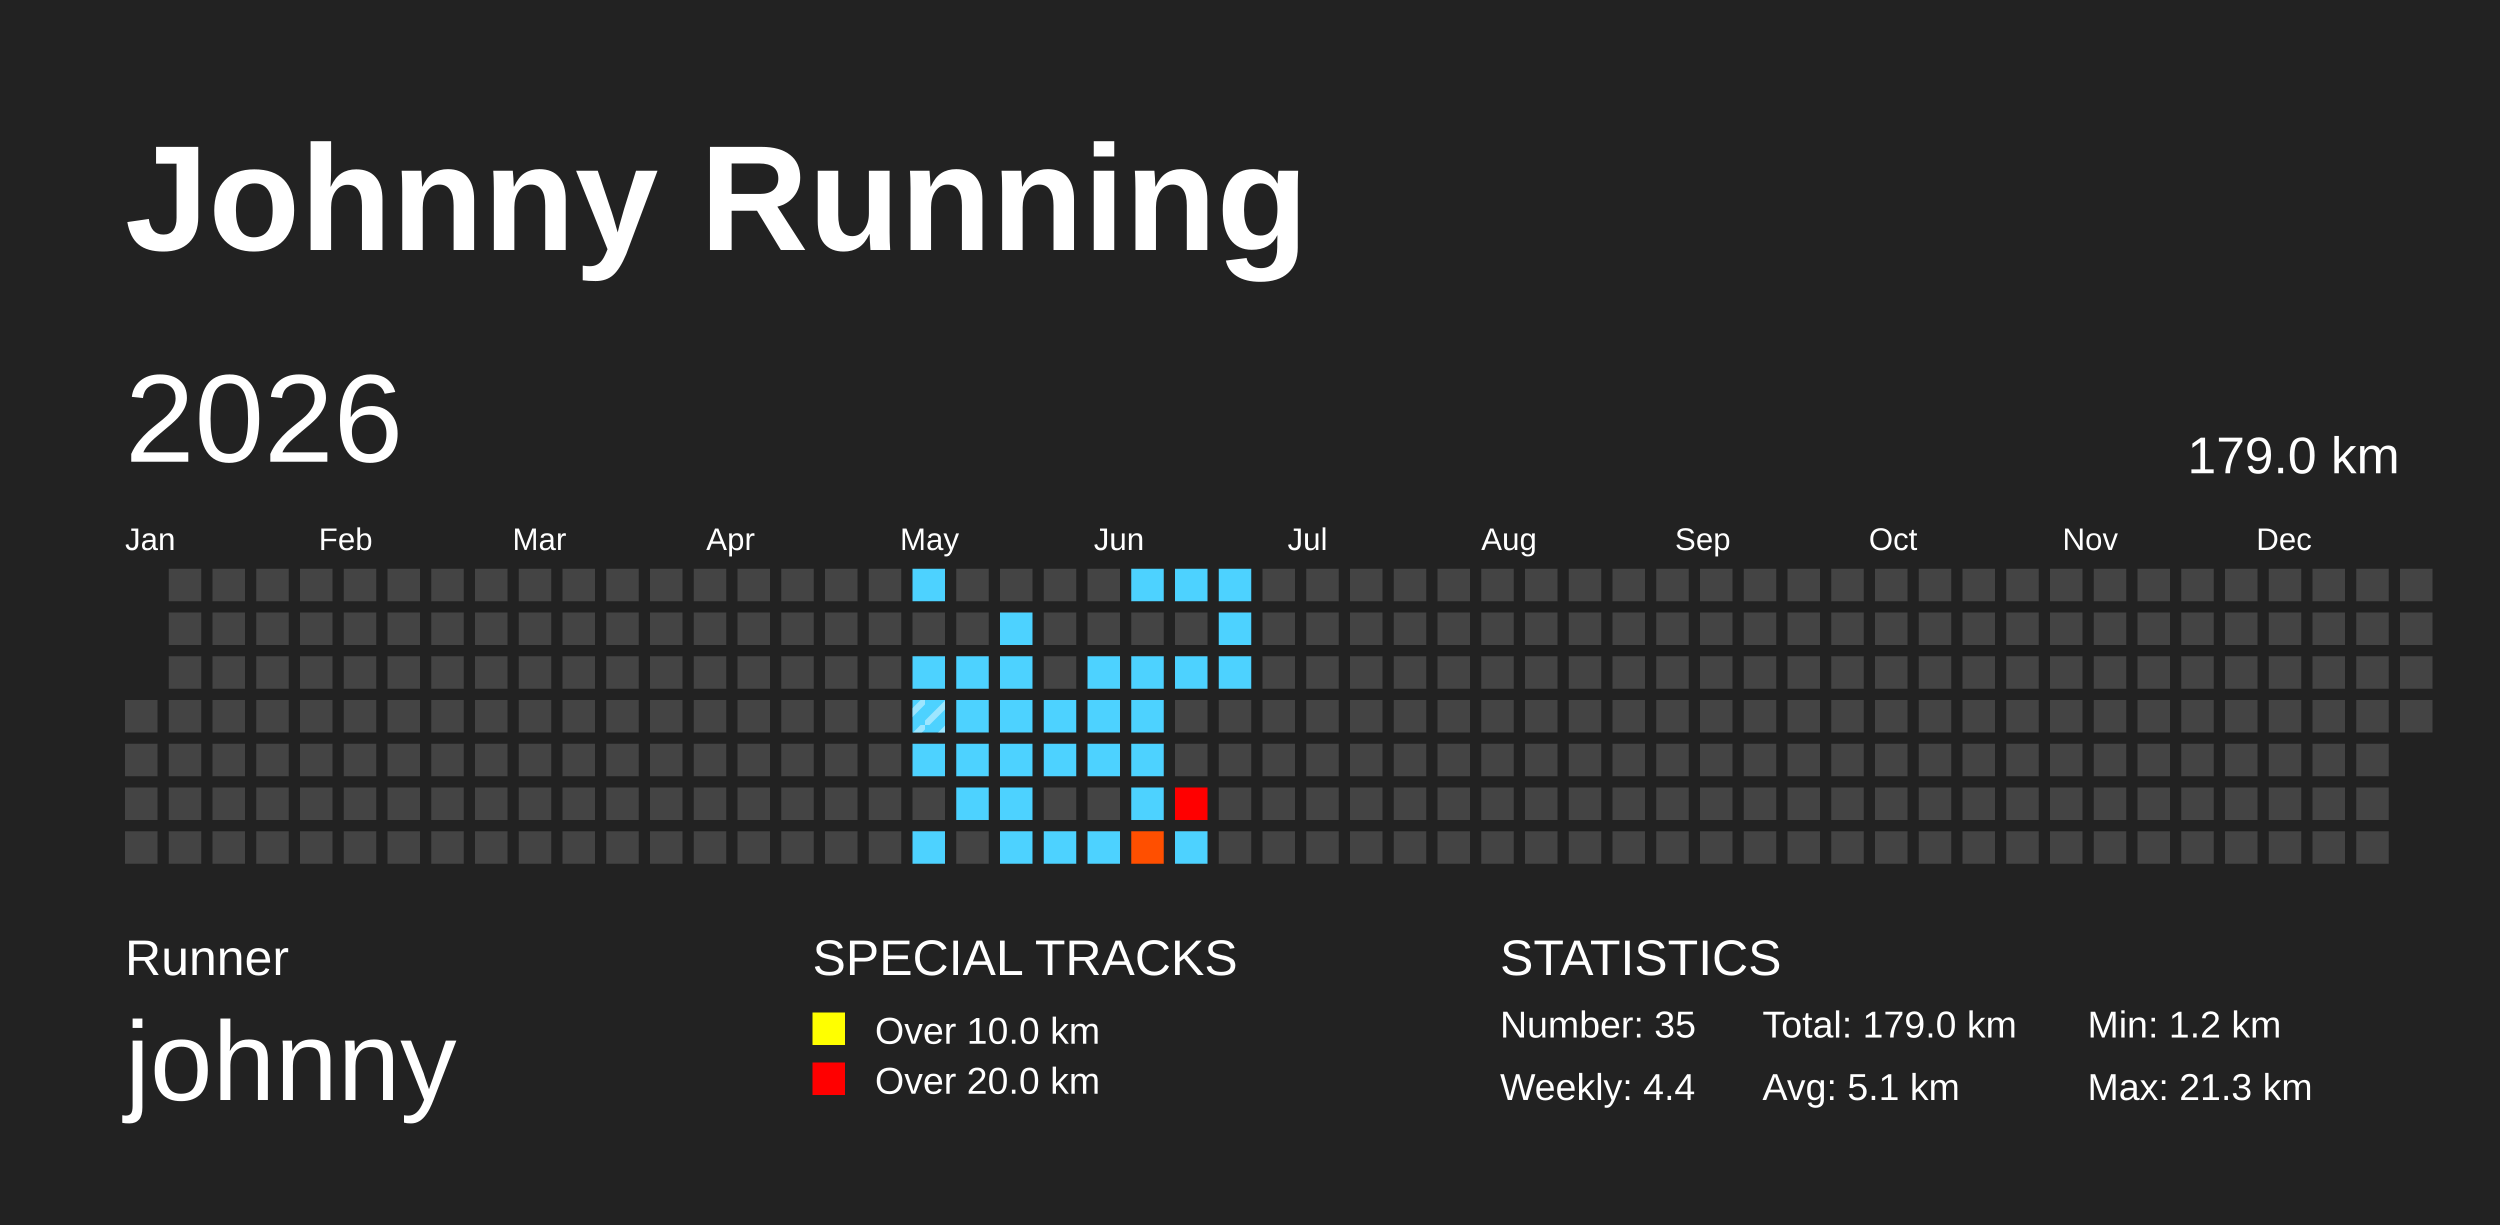
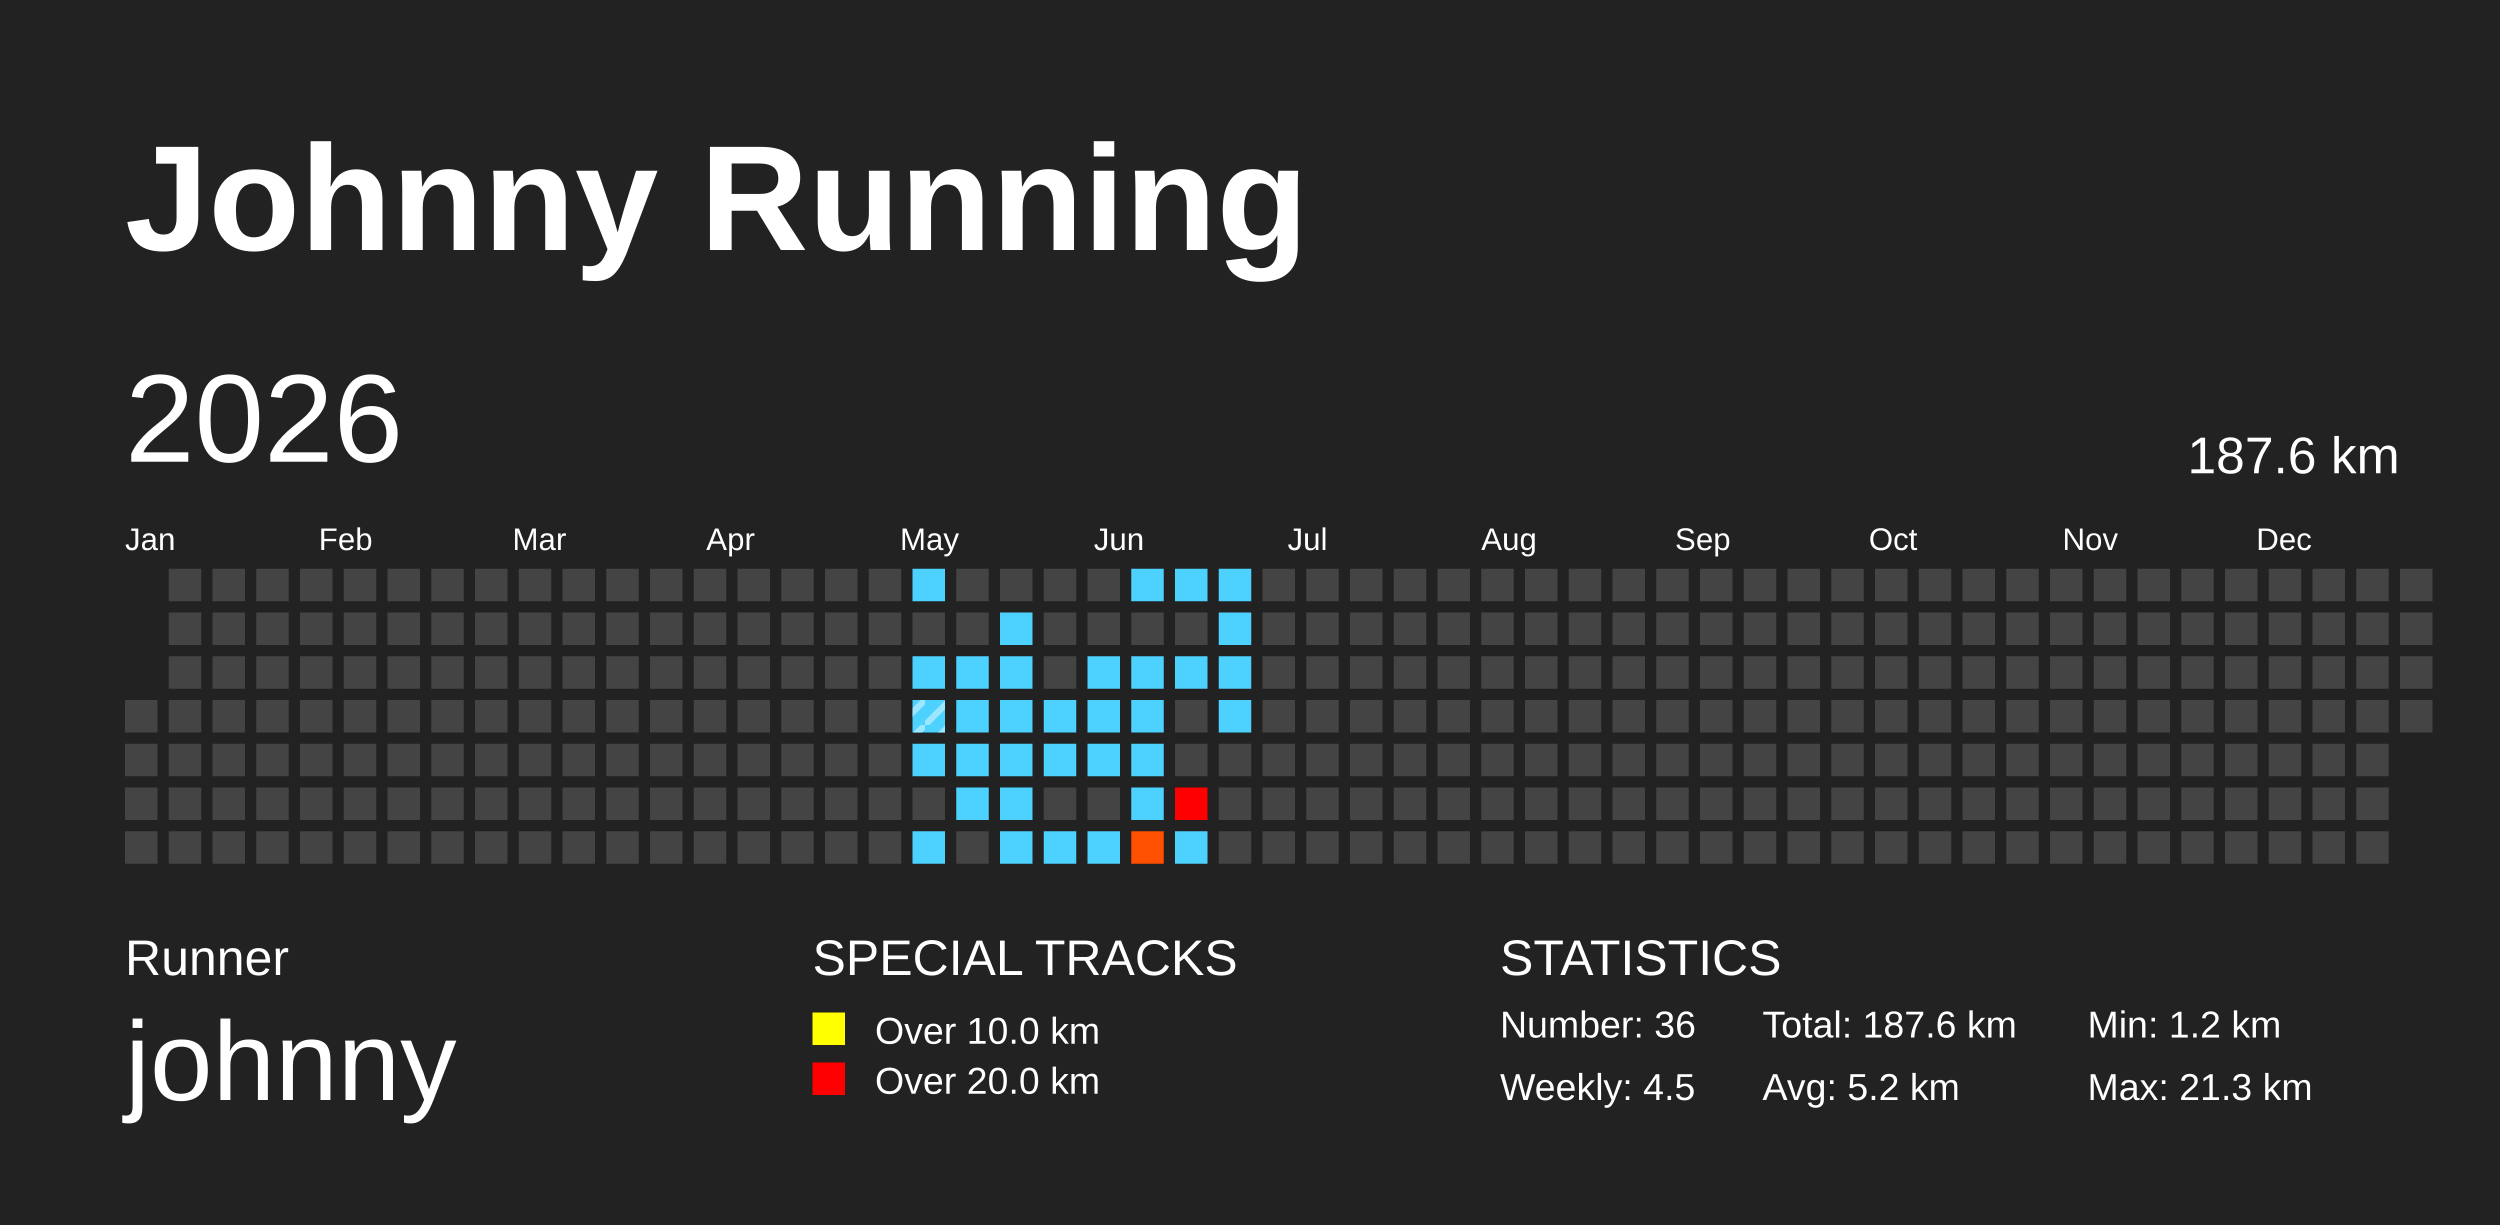
<svg xmlns="http://www.w3.org/2000/svg" baseProfile="full" height="98mm" version="1.1" viewBox="0,0,200,98" width="200mm">
  <defs>
    <pattern height="2" id="indoor-stripe" patternUnits="userSpaceOnUse" width="2">
      <line stroke="white" stroke-opacity="0.45" stroke-width="0.5" x1="0" x2="2" y1="2" y2="0" />
    </pattern>
  </defs>
  <rect fill="#222222" height="98" width="200" x="0" y="0" />
  <text fill="#FFFFFF" style="font-size:12px; font-family:Arial; font-weight:bold;" x="10" y="20">Johnny Running</text>
  <text fill="#FFFFFF" style="font-size:4px; font-family:Arial" x="10" y="78">Runner</text>
  <text fill="#FFFFFF" style="font-size:9px; font-family:Arial" x="10" y="88">johnny</text>
  <text fill="#FFFFFF" style="font-size:4px; font-family:Arial" x="65" y="78">SPECIAL TRACKS</text>
  <rect fill="yellow" height="2.6" width="2.6" x="65" y="81" />
  <text fill="#FFFFFF" style="font-size:3px; font-family:Arial" x="70" y="83.5">Over 10.0 km</text>
  <rect fill="red" height="2.6" width="2.6" x="65" y="85" />
  <text fill="#FFFFFF" style="font-size:3px; font-family:Arial" x="70" y="87.5">Over 20.0 km</text>
  <text fill="#FFFFFF" style="font-size:4px; font-family:Arial" x="120" y="78">STATISTICS</text>
-   <text fill="#FFFFFF" style="font-size:3px; font-family:Arial" x="120" y="83">Number: 35</text>
-   <text fill="#FFFFFF" style="font-size:3px; font-family:Arial" x="120" y="88">Weekly: 4.4</text>
-   <text fill="#FFFFFF" style="font-size:3px; font-family:Arial" x="141" y="83">Total: 179.0 km</text>
-   <text fill="#FFFFFF" style="font-size:3px; font-family:Arial" x="141" y="88">Avg: 5.1 km</text>
+   <text fill="#FFFFFF" style="font-size:3px; font-family:Arial" x="120" y="83">Number: 36</text>
+   <text fill="#FFFFFF" style="font-size:3px; font-family:Arial" x="120" y="88">Weekly: 4.5</text>
+   <text fill="#FFFFFF" style="font-size:3px; font-family:Arial" x="141" y="83">Total: 187.6 km</text>
+   <text fill="#FFFFFF" style="font-size:3px; font-family:Arial" x="141" y="88">Avg: 5.2 km</text>
  <text fill="#FFFFFF" style="font-size:3px; font-family:Arial" x="167" y="83">Min: 1.2 km</text>
  <text fill="#FFFFFF" style="font-size:3px; font-family:Arial" x="167" y="88">Max: 21.3 km</text>
  <text dominant-baseline="hanging" fill="#FFFFFF" style="font-size:10.0px; font-family:Arial;" x="10" y="30">2026</text>
-   <text dominant-baseline="hanging" fill="#FFFFFF" style="font-size:4.125px; font-family:Arial;" x="175" y="35">179.0 km</text>
+   <text dominant-baseline="hanging" fill="#FFFFFF" style="font-size:4.125px; font-family:Arial;" x="175" y="35">187.6 km</text>
  <text fill="#FFFFFF" style="font-size:2.5px; font-family:Arial" x="10.0" y="44">Jan</text>
  <text fill="#FFFFFF" style="font-size:2.5px; font-family:Arial" x="25.5" y="44">Feb</text>
  <text fill="#FFFFFF" style="font-size:2.5px; font-family:Arial" x="41.0" y="44">Mar</text>
  <text fill="#FFFFFF" style="font-size:2.5px; font-family:Arial" x="56.5" y="44">Apr</text>
  <text fill="#FFFFFF" style="font-size:2.5px; font-family:Arial" x="72.0" y="44">May</text>
  <text fill="#FFFFFF" style="font-size:2.5px; font-family:Arial" x="87.5" y="44">Jun</text>
  <text fill="#FFFFFF" style="font-size:2.5px; font-family:Arial" x="103.0" y="44">Jul</text>
  <text fill="#FFFFFF" style="font-size:2.5px; font-family:Arial" x="118.5" y="44">Aug</text>
  <text fill="#FFFFFF" style="font-size:2.5px; font-family:Arial" x="134.0" y="44">Sep</text>
  <text fill="#FFFFFF" style="font-size:2.5px; font-family:Arial" x="149.5" y="44">Oct</text>
  <text fill="#FFFFFF" style="font-size:2.5px; font-family:Arial" x="165.0" y="44">Nov</text>
  <text fill="#FFFFFF" style="font-size:2.5px; font-family:Arial" x="180.5" y="44">Dec</text>
  <rect fill="#444444" height="2.6" width="2.6" x="10.0" y="56.0" />
  <rect fill="#444444" height="2.6" width="2.6" x="10.0" y="59.5" />
  <rect fill="#444444" height="2.6" width="2.6" x="10.0" y="63.0" />
  <rect fill="#444444" height="2.6" width="2.6" x="10.0" y="66.5" />
  <rect fill="#444444" height="2.6" width="2.6" x="13.5" y="45.5" />
  <rect fill="#444444" height="2.6" width="2.6" x="13.5" y="49.0" />
  <rect fill="#444444" height="2.6" width="2.6" x="13.5" y="52.5" />
  <rect fill="#444444" height="2.6" width="2.6" x="13.5" y="56.0" />
  <rect fill="#444444" height="2.6" width="2.6" x="13.5" y="59.5" />
  <rect fill="#444444" height="2.6" width="2.6" x="13.5" y="63.0" />
  <rect fill="#444444" height="2.6" width="2.6" x="13.5" y="66.5" />
  <rect fill="#444444" height="2.6" width="2.6" x="17.0" y="45.5" />
  <rect fill="#444444" height="2.6" width="2.6" x="17.0" y="49.0" />
  <rect fill="#444444" height="2.6" width="2.6" x="17.0" y="52.5" />
  <rect fill="#444444" height="2.6" width="2.6" x="17.0" y="56.0" />
  <rect fill="#444444" height="2.6" width="2.6" x="17.0" y="59.5" />
  <rect fill="#444444" height="2.6" width="2.6" x="17.0" y="63.0" />
  <rect fill="#444444" height="2.6" width="2.6" x="17.0" y="66.5" />
  <rect fill="#444444" height="2.6" width="2.6" x="20.5" y="45.5" />
  <rect fill="#444444" height="2.6" width="2.6" x="20.5" y="49.0" />
  <rect fill="#444444" height="2.6" width="2.6" x="20.5" y="52.5" />
  <rect fill="#444444" height="2.6" width="2.6" x="20.5" y="56.0" />
  <rect fill="#444444" height="2.6" width="2.6" x="20.5" y="59.5" />
  <rect fill="#444444" height="2.6" width="2.6" x="20.5" y="63.0" />
  <rect fill="#444444" height="2.6" width="2.6" x="20.5" y="66.5" />
  <rect fill="#444444" height="2.6" width="2.6" x="24.0" y="45.5" />
  <rect fill="#444444" height="2.6" width="2.6" x="24.0" y="49.0" />
  <rect fill="#444444" height="2.6" width="2.6" x="24.0" y="52.5" />
  <rect fill="#444444" height="2.6" width="2.6" x="24.0" y="56.0" />
  <rect fill="#444444" height="2.6" width="2.6" x="24.0" y="59.5" />
  <rect fill="#444444" height="2.6" width="2.6" x="24.0" y="63.0" />
  <rect fill="#444444" height="2.6" width="2.6" x="24.0" y="66.5" />
  <rect fill="#444444" height="2.6" width="2.6" x="27.5" y="45.5" />
  <rect fill="#444444" height="2.6" width="2.6" x="27.5" y="49.0" />
  <rect fill="#444444" height="2.6" width="2.6" x="27.5" y="52.5" />
  <rect fill="#444444" height="2.6" width="2.6" x="27.5" y="56.0" />
  <rect fill="#444444" height="2.6" width="2.6" x="27.5" y="59.5" />
  <rect fill="#444444" height="2.6" width="2.6" x="27.5" y="63.0" />
  <rect fill="#444444" height="2.6" width="2.6" x="27.5" y="66.5" />
  <rect fill="#444444" height="2.6" width="2.6" x="31.0" y="45.5" />
  <rect fill="#444444" height="2.6" width="2.6" x="31.0" y="49.0" />
  <rect fill="#444444" height="2.6" width="2.6" x="31.0" y="52.5" />
  <rect fill="#444444" height="2.6" width="2.6" x="31.0" y="56.0" />
  <rect fill="#444444" height="2.6" width="2.6" x="31.0" y="59.5" />
  <rect fill="#444444" height="2.6" width="2.6" x="31.0" y="63.0" />
  <rect fill="#444444" height="2.6" width="2.6" x="31.0" y="66.5" />
  <rect fill="#444444" height="2.6" width="2.6" x="34.5" y="45.5" />
  <rect fill="#444444" height="2.6" width="2.6" x="34.5" y="49.0" />
  <rect fill="#444444" height="2.6" width="2.6" x="34.5" y="52.5" />
  <rect fill="#444444" height="2.6" width="2.6" x="34.5" y="56.0" />
  <rect fill="#444444" height="2.6" width="2.6" x="34.5" y="59.5" />
  <rect fill="#444444" height="2.6" width="2.6" x="34.5" y="63.0" />
  <rect fill="#444444" height="2.6" width="2.6" x="34.5" y="66.5" />
  <rect fill="#444444" height="2.6" width="2.6" x="38.0" y="45.5" />
  <rect fill="#444444" height="2.6" width="2.6" x="38.0" y="49.0" />
  <rect fill="#444444" height="2.6" width="2.6" x="38.0" y="52.5" />
  <rect fill="#444444" height="2.6" width="2.6" x="38.0" y="56.0" />
  <rect fill="#444444" height="2.6" width="2.6" x="38.0" y="59.5" />
  <rect fill="#444444" height="2.6" width="2.6" x="38.0" y="63.0" />
  <rect fill="#444444" height="2.6" width="2.6" x="38.0" y="66.5" />
  <rect fill="#444444" height="2.6" width="2.6" x="41.5" y="45.5" />
  <rect fill="#444444" height="2.6" width="2.6" x="41.5" y="49.0" />
  <rect fill="#444444" height="2.6" width="2.6" x="41.5" y="52.5" />
  <rect fill="#444444" height="2.6" width="2.6" x="41.5" y="56.0" />
  <rect fill="#444444" height="2.6" width="2.6" x="41.5" y="59.5" />
  <rect fill="#444444" height="2.6" width="2.6" x="41.5" y="63.0" />
  <rect fill="#444444" height="2.6" width="2.6" x="41.5" y="66.5" />
  <rect fill="#444444" height="2.6" width="2.6" x="45.0" y="45.5" />
  <rect fill="#444444" height="2.6" width="2.6" x="45.0" y="49.0" />
  <rect fill="#444444" height="2.6" width="2.6" x="45.0" y="52.5" />
  <rect fill="#444444" height="2.6" width="2.6" x="45.0" y="56.0" />
  <rect fill="#444444" height="2.6" width="2.6" x="45.0" y="59.5" />
  <rect fill="#444444" height="2.6" width="2.6" x="45.0" y="63.0" />
  <rect fill="#444444" height="2.6" width="2.6" x="45.0" y="66.5" />
  <rect fill="#444444" height="2.6" width="2.6" x="48.5" y="45.5" />
  <rect fill="#444444" height="2.6" width="2.6" x="48.5" y="49.0" />
  <rect fill="#444444" height="2.6" width="2.6" x="48.5" y="52.5" />
  <rect fill="#444444" height="2.6" width="2.6" x="48.5" y="56.0" />
  <rect fill="#444444" height="2.6" width="2.6" x="48.5" y="59.5" />
  <rect fill="#444444" height="2.6" width="2.6" x="48.5" y="63.0" />
  <rect fill="#444444" height="2.6" width="2.6" x="48.5" y="66.5" />
  <rect fill="#444444" height="2.6" width="2.6" x="52.0" y="45.5" />
  <rect fill="#444444" height="2.6" width="2.6" x="52.0" y="49.0" />
  <rect fill="#444444" height="2.6" width="2.6" x="52.0" y="52.5" />
  <rect fill="#444444" height="2.6" width="2.6" x="52.0" y="56.0" />
  <rect fill="#444444" height="2.6" width="2.6" x="52.0" y="59.5" />
  <rect fill="#444444" height="2.6" width="2.6" x="52.0" y="63.0" />
  <rect fill="#444444" height="2.6" width="2.6" x="52.0" y="66.5" />
  <rect fill="#444444" height="2.6" width="2.6" x="55.5" y="45.5" />
  <rect fill="#444444" height="2.6" width="2.6" x="55.5" y="49.0" />
  <rect fill="#444444" height="2.6" width="2.6" x="55.5" y="52.5" />
  <rect fill="#444444" height="2.6" width="2.6" x="55.5" y="56.0" />
  <rect fill="#444444" height="2.6" width="2.6" x="55.5" y="59.5" />
  <rect fill="#444444" height="2.6" width="2.6" x="55.5" y="63.0" />
  <rect fill="#444444" height="2.6" width="2.6" x="55.5" y="66.5" />
  <rect fill="#444444" height="2.6" width="2.6" x="59.0" y="45.5" />
  <rect fill="#444444" height="2.6" width="2.6" x="59.0" y="49.0" />
  <rect fill="#444444" height="2.6" width="2.6" x="59.0" y="52.5" />
  <rect fill="#444444" height="2.6" width="2.6" x="59.0" y="56.0" />
  <rect fill="#444444" height="2.6" width="2.6" x="59.0" y="59.5" />
  <rect fill="#444444" height="2.6" width="2.6" x="59.0" y="63.0" />
  <rect fill="#444444" height="2.6" width="2.6" x="59.0" y="66.5" />
  <rect fill="#444444" height="2.6" width="2.6" x="62.5" y="45.5" />
  <rect fill="#444444" height="2.6" width="2.6" x="62.5" y="49.0" />
  <rect fill="#444444" height="2.6" width="2.6" x="62.5" y="52.5" />
  <rect fill="#444444" height="2.6" width="2.6" x="62.5" y="56.0" />
  <rect fill="#444444" height="2.6" width="2.6" x="62.5" y="59.5" />
  <rect fill="#444444" height="2.6" width="2.6" x="62.5" y="63.0" />
  <rect fill="#444444" height="2.6" width="2.6" x="62.5" y="66.5" />
  <rect fill="#444444" height="2.6" width="2.6" x="66.0" y="45.5" />
  <rect fill="#444444" height="2.6" width="2.6" x="66.0" y="49.0" />
  <rect fill="#444444" height="2.6" width="2.6" x="66.0" y="52.5" />
  <rect fill="#444444" height="2.6" width="2.6" x="66.0" y="56.0" />
  <rect fill="#444444" height="2.6" width="2.6" x="66.0" y="59.5" />
  <rect fill="#444444" height="2.6" width="2.6" x="66.0" y="63.0" />
  <rect fill="#444444" height="2.6" width="2.6" x="66.0" y="66.5" />
  <rect fill="#444444" height="2.6" width="2.6" x="69.5" y="45.5" />
  <rect fill="#444444" height="2.6" width="2.6" x="69.5" y="49.0" />
  <rect fill="#444444" height="2.6" width="2.6" x="69.5" y="52.5" />
  <rect fill="#444444" height="2.6" width="2.6" x="69.5" y="56.0" />
  <rect fill="#444444" height="2.6" width="2.6" x="69.5" y="59.5" />
  <rect fill="#444444" height="2.6" width="2.6" x="69.5" y="63.0" />
  <rect fill="#444444" height="2.6" width="2.6" x="69.5" y="66.5" />
  <rect fill="#4dd2ff" height="2.6" width="2.6" x="73.0" y="45.5" />
  <rect fill="#444444" height="2.6" width="2.6" x="73.0" y="49.0" />
  <rect fill="#4dd2ff" height="2.6" width="2.6" x="73.0" y="52.5" />
  <rect fill="#4dd2ff" height="2.6" width="2.6" x="73.0" y="56.0" />
  <rect fill="url(#indoor-stripe)" height="2.6" style="pointer-events: none;" width="2.6" x="73.0" y="56.0" />
  <rect fill="#4dd2ff" height="2.6" width="2.6" x="73.0" y="59.5" />
  <rect fill="#444444" height="2.6" width="2.6" x="73.0" y="63.0" />
  <rect fill="#4dd2ff" height="2.6" width="2.6" x="73.0" y="66.5" />
  <rect fill="#444444" height="2.6" width="2.6" x="76.5" y="45.5" />
  <rect fill="#444444" height="2.6" width="2.6" x="76.5" y="49.0" />
  <rect fill="#4dd2ff" height="2.6" width="2.6" x="76.5" y="52.5" />
  <rect fill="#4dd2ff" height="2.6" width="2.6" x="76.5" y="56.0" />
  <rect fill="#4dd2ff" height="2.6" width="2.6" x="76.5" y="59.5" />
  <rect fill="#4dd2ff" height="2.6" width="2.6" x="76.5" y="63.0" />
  <rect fill="#444444" height="2.6" width="2.6" x="76.5" y="66.5" />
  <rect fill="#444444" height="2.6" width="2.6" x="80.0" y="45.5" />
  <rect fill="#4dd2ff" height="2.6" width="2.6" x="80.0" y="49.0" />
  <rect fill="#4dd2ff" height="2.6" width="2.6" x="80.0" y="52.5" />
  <rect fill="#4dd2ff" height="2.6" width="2.6" x="80.0" y="56.0" />
  <rect fill="#4dd2ff" height="2.6" width="2.6" x="80.0" y="59.5" />
  <rect fill="#4dd2ff" height="2.6" width="2.6" x="80.0" y="63.0" />
  <rect fill="#4dd2ff" height="2.6" width="2.6" x="80.0" y="66.5" />
  <rect fill="#444444" height="2.6" width="2.6" x="83.5" y="45.5" />
  <rect fill="#444444" height="2.6" width="2.6" x="83.5" y="49.0" />
  <rect fill="#444444" height="2.6" width="2.6" x="83.5" y="52.5" />
  <rect fill="#4dd2ff" height="2.6" width="2.6" x="83.5" y="56.0" />
  <rect fill="#4dd2ff" height="2.6" width="2.6" x="83.5" y="59.5" />
  <rect fill="#444444" height="2.6" width="2.6" x="83.5" y="63.0" />
  <rect fill="#4dd2ff" height="2.6" width="2.6" x="83.5" y="66.5" />
  <rect fill="#444444" height="2.6" width="2.6" x="87.0" y="45.5" />
  <rect fill="#444444" height="2.6" width="2.6" x="87.0" y="49.0" />
  <rect fill="#4dd2ff" height="2.6" width="2.6" x="87.0" y="52.5" />
  <rect fill="#4dd2ff" height="2.6" width="2.6" x="87.0" y="56.0" />
  <rect fill="#4dd2ff" height="2.6" width="2.6" x="87.0" y="59.5" />
  <rect fill="#444444" height="2.6" width="2.6" x="87.0" y="63.0" />
  <rect fill="#4dd2ff" height="2.6" width="2.6" x="87.0" y="66.5" />
  <rect fill="#4dd2ff" height="2.6" width="2.6" x="90.5" y="45.5" />
  <rect fill="#444444" height="2.6" width="2.6" x="90.5" y="49.0" />
  <rect fill="#4dd2ff" height="2.6" width="2.6" x="90.5" y="52.5" />
  <rect fill="#4dd2ff" height="2.6" width="2.6" x="90.5" y="56.0" />
  <rect fill="#4dd2ff" height="2.6" width="2.6" x="90.5" y="59.5" />
  <rect fill="#4dd2ff" height="2.6" width="2.6" x="90.5" y="63.0" />
  <rect fill="#ff4f00" height="2.6" width="2.6" x="90.5" y="66.5" />
  <rect fill="#4dd2ff" height="2.6" width="2.6" x="94.0" y="45.5" />
  <rect fill="#444444" height="2.6" width="2.6" x="94.0" y="49.0" />
  <rect fill="#4dd2ff" height="2.6" width="2.6" x="94.0" y="52.5" />
  <rect fill="#444444" height="2.6" width="2.6" x="94.0" y="56.0" />
  <rect fill="#444444" height="2.6" width="2.6" x="94.0" y="59.5" />
  <rect fill="red" height="2.6" width="2.6" x="94.0" y="63.0" />
  <rect fill="#4dd2ff" height="2.6" width="2.6" x="94.0" y="66.5" />
  <rect fill="#4dd2ff" height="2.6" width="2.6" x="97.5" y="45.5" />
  <rect fill="#4dd2ff" height="2.6" width="2.6" x="97.5" y="49.0" />
  <rect fill="#4dd2ff" height="2.6" width="2.6" x="97.5" y="52.5" />
-   <rect fill="#444444" height="2.6" width="2.6" x="97.5" y="56.0" />
+   <rect fill="#4dd2ff" height="2.6" width="2.6" x="97.5" y="56.0" />
  <rect fill="#444444" height="2.6" width="2.6" x="97.5" y="59.5" />
  <rect fill="#444444" height="2.6" width="2.6" x="97.5" y="63.0" />
  <rect fill="#444444" height="2.6" width="2.6" x="97.5" y="66.5" />
  <rect fill="#444444" height="2.6" width="2.6" x="101.0" y="45.5" />
  <rect fill="#444444" height="2.6" width="2.6" x="101.0" y="49.0" />
  <rect fill="#444444" height="2.6" width="2.6" x="101.0" y="52.5" />
  <rect fill="#444444" height="2.6" width="2.6" x="101.0" y="56.0" />
  <rect fill="#444444" height="2.6" width="2.6" x="101.0" y="59.5" />
  <rect fill="#444444" height="2.6" width="2.6" x="101.0" y="63.0" />
  <rect fill="#444444" height="2.6" width="2.6" x="101.0" y="66.5" />
  <rect fill="#444444" height="2.6" width="2.6" x="104.5" y="45.5" />
  <rect fill="#444444" height="2.6" width="2.6" x="104.5" y="49.0" />
  <rect fill="#444444" height="2.6" width="2.6" x="104.5" y="52.5" />
  <rect fill="#444444" height="2.6" width="2.6" x="104.5" y="56.0" />
  <rect fill="#444444" height="2.6" width="2.6" x="104.5" y="59.5" />
  <rect fill="#444444" height="2.6" width="2.6" x="104.5" y="63.0" />
  <rect fill="#444444" height="2.6" width="2.6" x="104.5" y="66.5" />
  <rect fill="#444444" height="2.6" width="2.6" x="108.0" y="45.5" />
  <rect fill="#444444" height="2.6" width="2.6" x="108.0" y="49.0" />
  <rect fill="#444444" height="2.6" width="2.6" x="108.0" y="52.5" />
  <rect fill="#444444" height="2.6" width="2.6" x="108.0" y="56.0" />
  <rect fill="#444444" height="2.6" width="2.6" x="108.0" y="59.5" />
  <rect fill="#444444" height="2.6" width="2.6" x="108.0" y="63.0" />
  <rect fill="#444444" height="2.6" width="2.6" x="108.0" y="66.5" />
  <rect fill="#444444" height="2.6" width="2.6" x="111.5" y="45.5" />
  <rect fill="#444444" height="2.6" width="2.6" x="111.5" y="49.0" />
  <rect fill="#444444" height="2.6" width="2.6" x="111.5" y="52.5" />
  <rect fill="#444444" height="2.6" width="2.6" x="111.5" y="56.0" />
  <rect fill="#444444" height="2.6" width="2.6" x="111.5" y="59.5" />
  <rect fill="#444444" height="2.6" width="2.6" x="111.5" y="63.0" />
  <rect fill="#444444" height="2.6" width="2.6" x="111.5" y="66.5" />
  <rect fill="#444444" height="2.6" width="2.6" x="115.0" y="45.5" />
  <rect fill="#444444" height="2.6" width="2.6" x="115.0" y="49.0" />
  <rect fill="#444444" height="2.6" width="2.6" x="115.0" y="52.5" />
  <rect fill="#444444" height="2.6" width="2.6" x="115.0" y="56.0" />
  <rect fill="#444444" height="2.6" width="2.6" x="115.0" y="59.5" />
  <rect fill="#444444" height="2.6" width="2.6" x="115.0" y="63.0" />
  <rect fill="#444444" height="2.6" width="2.6" x="115.0" y="66.5" />
  <rect fill="#444444" height="2.6" width="2.6" x="118.5" y="45.5" />
  <rect fill="#444444" height="2.6" width="2.6" x="118.5" y="49.0" />
  <rect fill="#444444" height="2.6" width="2.6" x="118.5" y="52.5" />
  <rect fill="#444444" height="2.6" width="2.6" x="118.5" y="56.0" />
  <rect fill="#444444" height="2.6" width="2.6" x="118.5" y="59.5" />
  <rect fill="#444444" height="2.6" width="2.6" x="118.5" y="63.0" />
  <rect fill="#444444" height="2.6" width="2.6" x="118.5" y="66.5" />
  <rect fill="#444444" height="2.6" width="2.6" x="122.0" y="45.5" />
  <rect fill="#444444" height="2.6" width="2.6" x="122.0" y="49.0" />
  <rect fill="#444444" height="2.6" width="2.6" x="122.0" y="52.5" />
  <rect fill="#444444" height="2.6" width="2.6" x="122.0" y="56.0" />
  <rect fill="#444444" height="2.6" width="2.6" x="122.0" y="59.5" />
  <rect fill="#444444" height="2.6" width="2.6" x="122.0" y="63.0" />
  <rect fill="#444444" height="2.6" width="2.6" x="122.0" y="66.5" />
  <rect fill="#444444" height="2.6" width="2.6" x="125.5" y="45.5" />
  <rect fill="#444444" height="2.6" width="2.6" x="125.5" y="49.0" />
  <rect fill="#444444" height="2.6" width="2.6" x="125.5" y="52.5" />
  <rect fill="#444444" height="2.6" width="2.6" x="125.5" y="56.0" />
  <rect fill="#444444" height="2.6" width="2.6" x="125.5" y="59.5" />
  <rect fill="#444444" height="2.6" width="2.6" x="125.5" y="63.0" />
  <rect fill="#444444" height="2.6" width="2.6" x="125.5" y="66.5" />
  <rect fill="#444444" height="2.6" width="2.6" x="129.0" y="45.5" />
  <rect fill="#444444" height="2.6" width="2.6" x="129.0" y="49.0" />
  <rect fill="#444444" height="2.6" width="2.6" x="129.0" y="52.5" />
  <rect fill="#444444" height="2.6" width="2.6" x="129.0" y="56.0" />
  <rect fill="#444444" height="2.6" width="2.6" x="129.0" y="59.5" />
  <rect fill="#444444" height="2.6" width="2.6" x="129.0" y="63.0" />
  <rect fill="#444444" height="2.6" width="2.6" x="129.0" y="66.5" />
  <rect fill="#444444" height="2.6" width="2.6" x="132.5" y="45.5" />
  <rect fill="#444444" height="2.6" width="2.6" x="132.5" y="49.0" />
  <rect fill="#444444" height="2.6" width="2.6" x="132.5" y="52.5" />
  <rect fill="#444444" height="2.6" width="2.6" x="132.5" y="56.0" />
  <rect fill="#444444" height="2.6" width="2.6" x="132.5" y="59.5" />
  <rect fill="#444444" height="2.6" width="2.6" x="132.5" y="63.0" />
  <rect fill="#444444" height="2.6" width="2.6" x="132.5" y="66.5" />
  <rect fill="#444444" height="2.6" width="2.6" x="136.0" y="45.5" />
  <rect fill="#444444" height="2.6" width="2.6" x="136.0" y="49.0" />
  <rect fill="#444444" height="2.6" width="2.6" x="136.0" y="52.5" />
  <rect fill="#444444" height="2.6" width="2.6" x="136.0" y="56.0" />
  <rect fill="#444444" height="2.6" width="2.6" x="136.0" y="59.5" />
  <rect fill="#444444" height="2.6" width="2.6" x="136.0" y="63.0" />
  <rect fill="#444444" height="2.6" width="2.6" x="136.0" y="66.5" />
  <rect fill="#444444" height="2.6" width="2.6" x="139.5" y="45.5" />
  <rect fill="#444444" height="2.6" width="2.6" x="139.5" y="49.0" />
  <rect fill="#444444" height="2.6" width="2.6" x="139.5" y="52.5" />
  <rect fill="#444444" height="2.6" width="2.6" x="139.5" y="56.0" />
  <rect fill="#444444" height="2.6" width="2.6" x="139.5" y="59.5" />
  <rect fill="#444444" height="2.6" width="2.6" x="139.5" y="63.0" />
  <rect fill="#444444" height="2.6" width="2.6" x="139.5" y="66.5" />
  <rect fill="#444444" height="2.6" width="2.6" x="143.0" y="45.5" />
  <rect fill="#444444" height="2.6" width="2.6" x="143.0" y="49.0" />
  <rect fill="#444444" height="2.6" width="2.6" x="143.0" y="52.5" />
  <rect fill="#444444" height="2.6" width="2.6" x="143.0" y="56.0" />
  <rect fill="#444444" height="2.6" width="2.6" x="143.0" y="59.5" />
  <rect fill="#444444" height="2.6" width="2.6" x="143.0" y="63.0" />
  <rect fill="#444444" height="2.6" width="2.6" x="143.0" y="66.5" />
  <rect fill="#444444" height="2.6" width="2.6" x="146.5" y="45.5" />
  <rect fill="#444444" height="2.6" width="2.6" x="146.5" y="49.0" />
  <rect fill="#444444" height="2.6" width="2.6" x="146.5" y="52.5" />
  <rect fill="#444444" height="2.6" width="2.6" x="146.5" y="56.0" />
  <rect fill="#444444" height="2.6" width="2.6" x="146.5" y="59.5" />
  <rect fill="#444444" height="2.6" width="2.6" x="146.5" y="63.0" />
  <rect fill="#444444" height="2.6" width="2.6" x="146.5" y="66.5" />
  <rect fill="#444444" height="2.6" width="2.6" x="150.0" y="45.5" />
  <rect fill="#444444" height="2.6" width="2.6" x="150.0" y="49.0" />
  <rect fill="#444444" height="2.6" width="2.6" x="150.0" y="52.5" />
  <rect fill="#444444" height="2.6" width="2.6" x="150.0" y="56.0" />
  <rect fill="#444444" height="2.6" width="2.6" x="150.0" y="59.5" />
  <rect fill="#444444" height="2.6" width="2.6" x="150.0" y="63.0" />
  <rect fill="#444444" height="2.6" width="2.6" x="150.0" y="66.5" />
  <rect fill="#444444" height="2.6" width="2.6" x="153.5" y="45.5" />
  <rect fill="#444444" height="2.6" width="2.6" x="153.5" y="49.0" />
  <rect fill="#444444" height="2.6" width="2.6" x="153.5" y="52.5" />
  <rect fill="#444444" height="2.6" width="2.6" x="153.5" y="56.0" />
  <rect fill="#444444" height="2.6" width="2.6" x="153.5" y="59.5" />
  <rect fill="#444444" height="2.6" width="2.6" x="153.5" y="63.0" />
  <rect fill="#444444" height="2.6" width="2.6" x="153.5" y="66.5" />
  <rect fill="#444444" height="2.6" width="2.6" x="157.0" y="45.5" />
  <rect fill="#444444" height="2.6" width="2.6" x="157.0" y="49.0" />
  <rect fill="#444444" height="2.6" width="2.6" x="157.0" y="52.5" />
  <rect fill="#444444" height="2.6" width="2.6" x="157.0" y="56.0" />
  <rect fill="#444444" height="2.6" width="2.6" x="157.0" y="59.5" />
  <rect fill="#444444" height="2.6" width="2.6" x="157.0" y="63.0" />
  <rect fill="#444444" height="2.6" width="2.6" x="157.0" y="66.5" />
  <rect fill="#444444" height="2.6" width="2.6" x="160.5" y="45.5" />
  <rect fill="#444444" height="2.6" width="2.6" x="160.5" y="49.0" />
  <rect fill="#444444" height="2.6" width="2.6" x="160.5" y="52.5" />
  <rect fill="#444444" height="2.6" width="2.6" x="160.5" y="56.0" />
  <rect fill="#444444" height="2.6" width="2.6" x="160.5" y="59.5" />
  <rect fill="#444444" height="2.6" width="2.6" x="160.5" y="63.0" />
  <rect fill="#444444" height="2.6" width="2.6" x="160.5" y="66.5" />
  <rect fill="#444444" height="2.6" width="2.6" x="164.0" y="45.5" />
  <rect fill="#444444" height="2.6" width="2.6" x="164.0" y="49.0" />
  <rect fill="#444444" height="2.6" width="2.6" x="164.0" y="52.5" />
  <rect fill="#444444" height="2.6" width="2.6" x="164.0" y="56.0" />
  <rect fill="#444444" height="2.6" width="2.6" x="164.0" y="59.5" />
  <rect fill="#444444" height="2.6" width="2.6" x="164.0" y="63.0" />
  <rect fill="#444444" height="2.6" width="2.6" x="164.0" y="66.5" />
  <rect fill="#444444" height="2.6" width="2.6" x="167.5" y="45.5" />
  <rect fill="#444444" height="2.6" width="2.6" x="167.5" y="49.0" />
  <rect fill="#444444" height="2.6" width="2.6" x="167.5" y="52.5" />
  <rect fill="#444444" height="2.6" width="2.6" x="167.5" y="56.0" />
  <rect fill="#444444" height="2.6" width="2.6" x="167.5" y="59.5" />
  <rect fill="#444444" height="2.6" width="2.6" x="167.5" y="63.0" />
  <rect fill="#444444" height="2.6" width="2.6" x="167.5" y="66.5" />
  <rect fill="#444444" height="2.6" width="2.6" x="171.0" y="45.5" />
  <rect fill="#444444" height="2.6" width="2.6" x="171.0" y="49.0" />
  <rect fill="#444444" height="2.6" width="2.6" x="171.0" y="52.5" />
  <rect fill="#444444" height="2.6" width="2.6" x="171.0" y="56.0" />
  <rect fill="#444444" height="2.6" width="2.6" x="171.0" y="59.5" />
  <rect fill="#444444" height="2.6" width="2.6" x="171.0" y="63.0" />
  <rect fill="#444444" height="2.6" width="2.6" x="171.0" y="66.5" />
  <rect fill="#444444" height="2.6" width="2.6" x="174.5" y="45.5" />
  <rect fill="#444444" height="2.6" width="2.6" x="174.5" y="49.0" />
  <rect fill="#444444" height="2.6" width="2.6" x="174.5" y="52.5" />
  <rect fill="#444444" height="2.6" width="2.6" x="174.5" y="56.0" />
  <rect fill="#444444" height="2.6" width="2.6" x="174.5" y="59.5" />
  <rect fill="#444444" height="2.6" width="2.6" x="174.5" y="63.0" />
  <rect fill="#444444" height="2.6" width="2.6" x="174.5" y="66.5" />
  <rect fill="#444444" height="2.6" width="2.6" x="178.0" y="45.5" />
  <rect fill="#444444" height="2.6" width="2.6" x="178.0" y="49.0" />
  <rect fill="#444444" height="2.6" width="2.6" x="178.0" y="52.5" />
  <rect fill="#444444" height="2.6" width="2.6" x="178.0" y="56.0" />
  <rect fill="#444444" height="2.6" width="2.6" x="178.0" y="59.5" />
  <rect fill="#444444" height="2.6" width="2.6" x="178.0" y="63.0" />
  <rect fill="#444444" height="2.6" width="2.6" x="178.0" y="66.5" />
  <rect fill="#444444" height="2.6" width="2.6" x="181.5" y="45.5" />
  <rect fill="#444444" height="2.6" width="2.6" x="181.5" y="49.0" />
  <rect fill="#444444" height="2.6" width="2.6" x="181.5" y="52.5" />
  <rect fill="#444444" height="2.6" width="2.6" x="181.5" y="56.0" />
  <rect fill="#444444" height="2.6" width="2.6" x="181.5" y="59.5" />
  <rect fill="#444444" height="2.6" width="2.6" x="181.5" y="63.0" />
  <rect fill="#444444" height="2.6" width="2.6" x="181.5" y="66.5" />
  <rect fill="#444444" height="2.6" width="2.6" x="185.0" y="45.5" />
  <rect fill="#444444" height="2.6" width="2.6" x="185.0" y="49.0" />
  <rect fill="#444444" height="2.6" width="2.6" x="185.0" y="52.5" />
  <rect fill="#444444" height="2.6" width="2.6" x="185.0" y="56.0" />
  <rect fill="#444444" height="2.6" width="2.6" x="185.0" y="59.5" />
  <rect fill="#444444" height="2.6" width="2.6" x="185.0" y="63.0" />
  <rect fill="#444444" height="2.6" width="2.6" x="185.0" y="66.5" />
  <rect fill="#444444" height="2.6" width="2.6" x="188.5" y="45.5" />
  <rect fill="#444444" height="2.6" width="2.6" x="188.5" y="49.0" />
  <rect fill="#444444" height="2.6" width="2.6" x="188.5" y="52.5" />
  <rect fill="#444444" height="2.6" width="2.6" x="188.5" y="56.0" />
  <rect fill="#444444" height="2.6" width="2.6" x="188.5" y="59.5" />
  <rect fill="#444444" height="2.6" width="2.6" x="188.5" y="63.0" />
  <rect fill="#444444" height="2.6" width="2.6" x="188.5" y="66.5" />
  <rect fill="#444444" height="2.6" width="2.6" x="192.0" y="45.5" />
  <rect fill="#444444" height="2.6" width="2.6" x="192.0" y="49.0" />
  <rect fill="#444444" height="2.6" width="2.6" x="192.0" y="52.5" />
  <rect fill="#444444" height="2.6" width="2.6" x="192.0" y="56.0" />
</svg>
